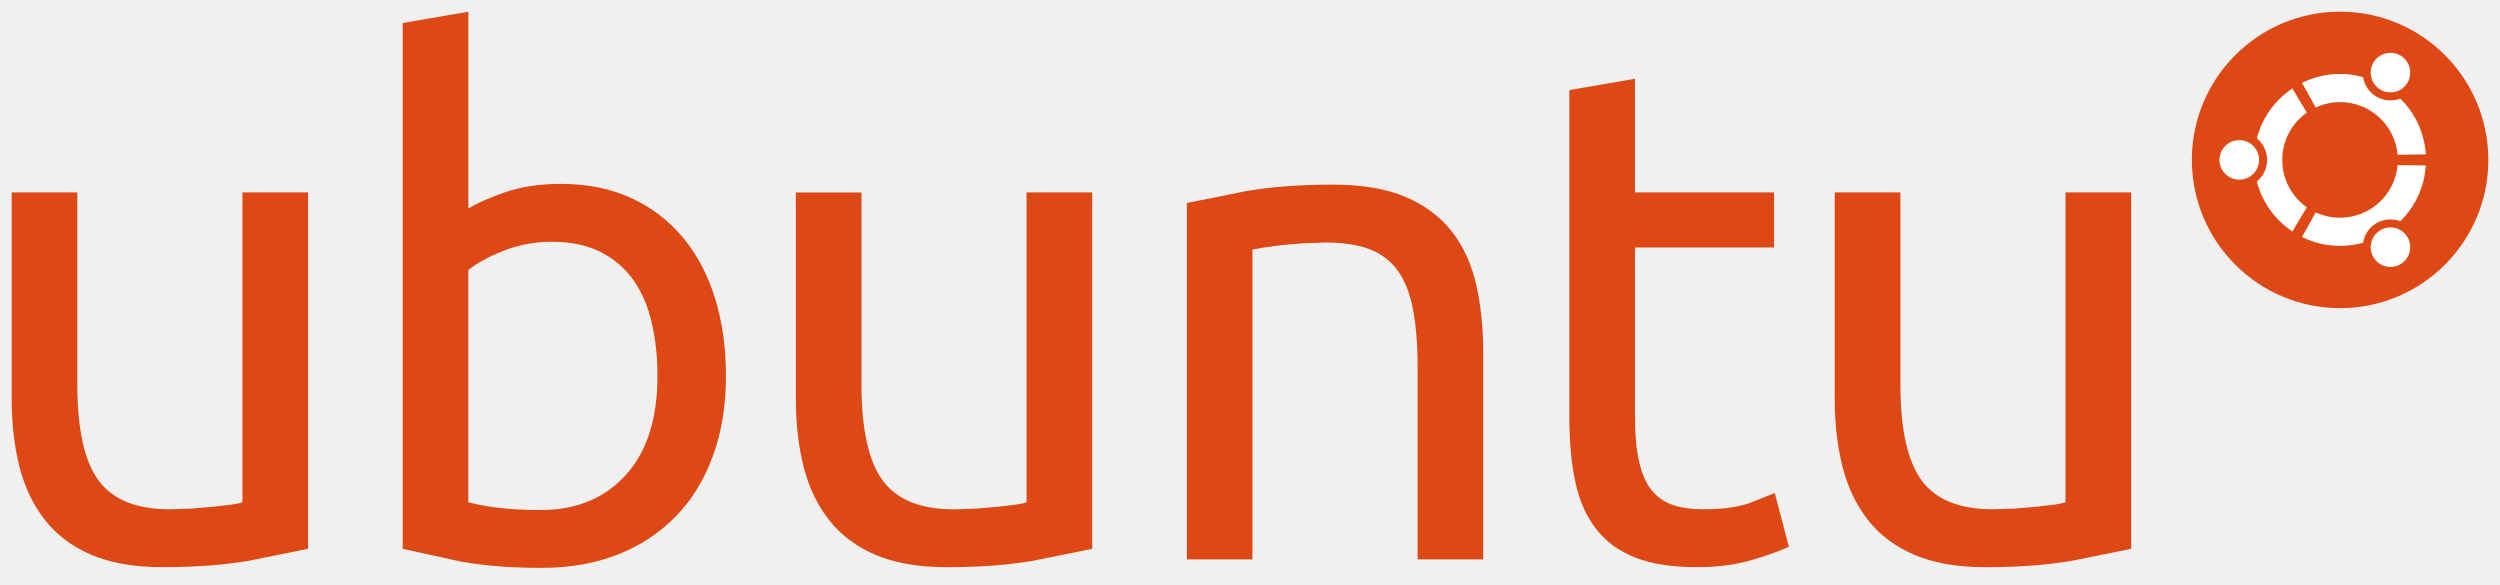
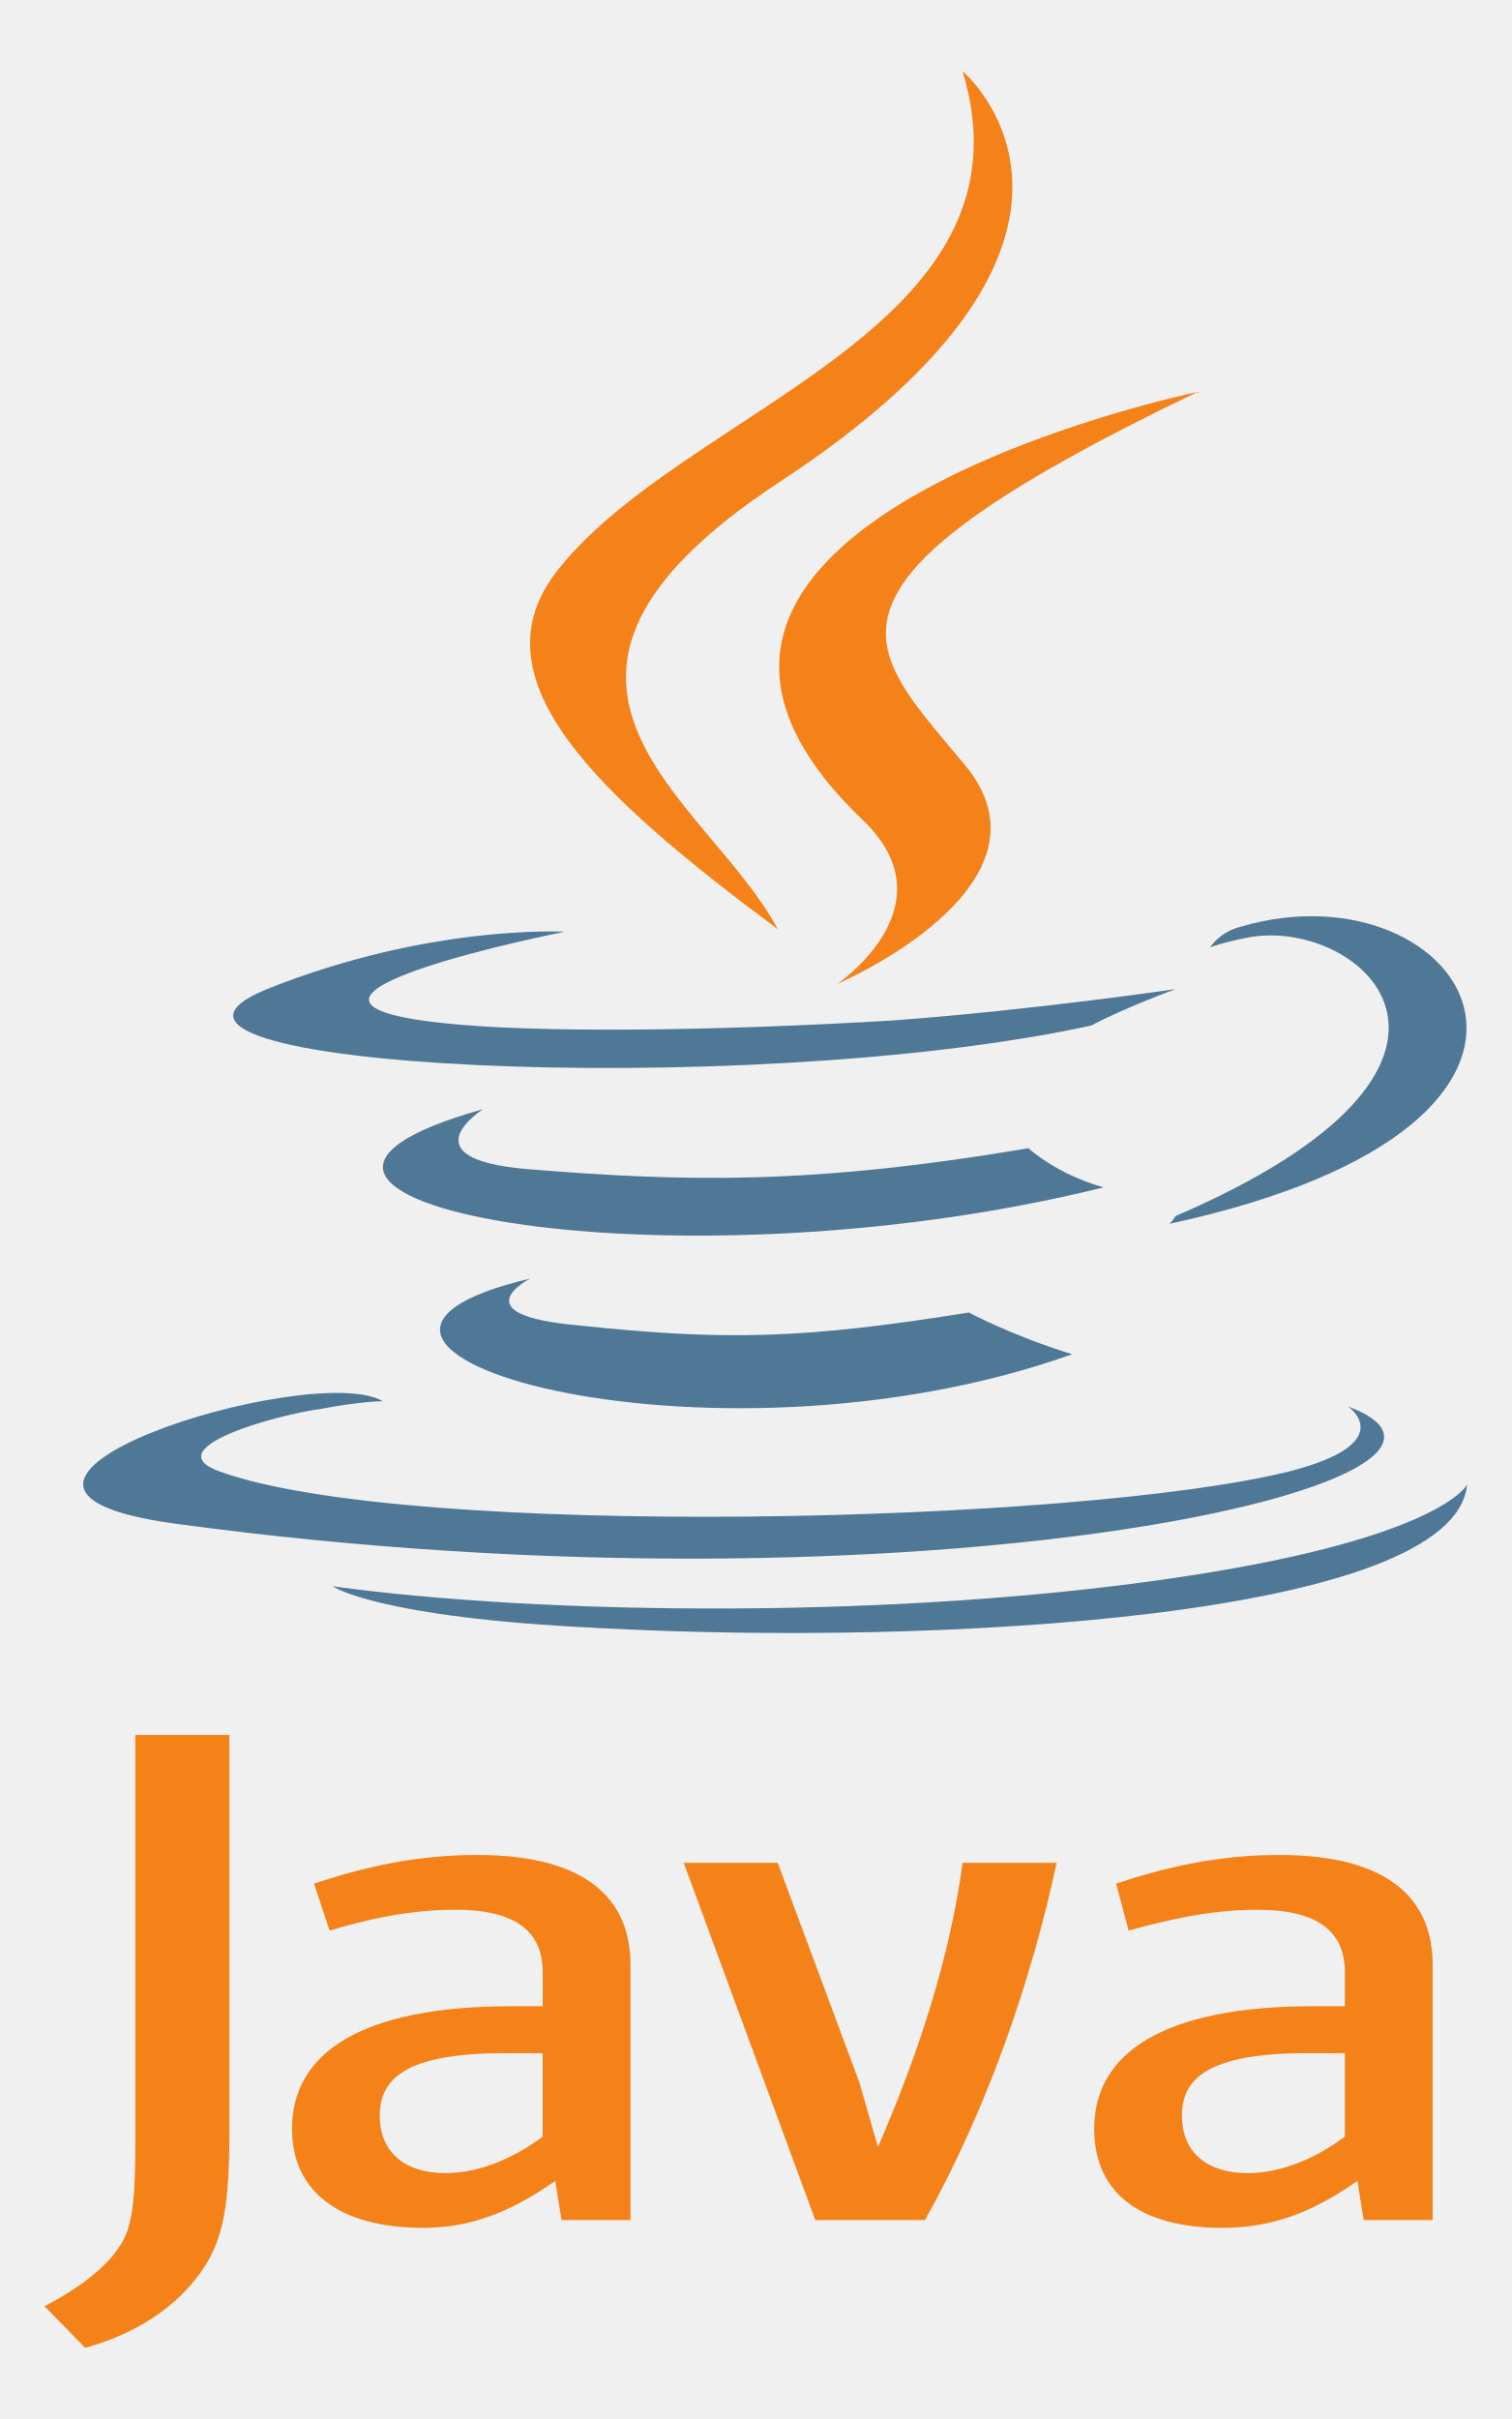
- <svg xmlns="http://www.w3.org/2000/svg" xmlns:xlink="http://www.w3.org/1999/xlink" viewBox="0 0 107 25" fill="#fff" fill-rule="evenodd" stroke="#000" stroke-linecap="round" stroke-linejoin="round">
-   <use xlink:href="#A" x=".5" y=".5" />
+ <svg xmlns="http://www.w3.org/2000/svg" xmlns:xlink="http://www.w3.org/1999/xlink" viewBox="0 0 53.125 85" fill="#fff" fill-rule="evenodd" stroke="#000" stroke-linecap="round" stroke-linejoin="round">
+   <use xlink:href="#A" x="1.563" y="2.5" />
  <symbol id="A" overflow="visible">
-     <g stroke="none" fill-rule="nonzero">
-       <path d="M93.312 6.344a6.33 6.33 0 1 1 12.688 0 6.33 6.33 0 1 1-12.688 0z" fill="#dd4814" />
-       <path d="M95.342 5.497c-.468 0-.847.378-.847.847s.379.847.847.847.847-.379.847-.847-.378-.847-.847-.847zm6.047 3.849c-.297.171-.461.504-.416.844s.289.619.62.708.682-.031.891-.302.233-.642.062-.939c-.234-.405-.752-.544-1.157-.31zm-4.208-3.002a2.47 2.47 0 0 1 1.052-2.024l-.619-1.036c-.741.495-1.292 1.252-1.521 2.139a1.19 1.19 0 0 1 .438.923c0 .372-.171.704-.438.924.229.887.78 1.644 1.521 2.139l.619-1.037a2.47 2.47 0 0 1-1.052-2.024zm2.474-2.474c1.281 0 2.35.978 2.464 2.255l1.207-.018c-.059-.933-.467-1.77-1.092-2.386-.322.122-.694.103-1.016-.082s-.524-.499-.579-.84a3.7 3.7 0 0 0-.983-.134c-.586 0-1.139.138-1.631.381l.589 1.055c.317-.147.67-.23 1.042-.23zm0 4.948a2.46 2.46 0 0 1-1.042-.23l-.588 1.055c.507.251 1.065.382 1.63.381a3.68 3.68 0 0 0 .983-.134c.056-.353.269-.662.578-.84s.683-.209 1.017-.082a3.66 3.66 0 0 0 1.092-2.386l-1.207-.018c-.111 1.264-1.171 2.253-2.464 2.253zm1.733-5.477c.405.234.923.095 1.157-.31.112-.194.143-.426.085-.643s-.2-.402-.394-.514c-.405-.234-.923-.095-1.157.31s-.095.922.31 1.156z" />
-       <path d="M12.688 22.989l-2.553.514c-1.057.181-2.281.272-3.67.272-1.208 0-2.225-.176-3.051-.528s-1.491-.851-1.994-1.495S.553 20.346.332 19.47 0 17.623 0 16.555V7.734h2.809v8.217c0 1.914.302 3.283.906 4.108s1.621 1.239 3.051 1.239l.936-.031.906-.076.77-.09c.231-.03.397-.065.498-.106V7.734h2.81v15.255zm6.857-14.56c.342-.221.861-.453 1.556-.695s1.495-.364 2.402-.364c1.128 0 2.13.201 3.006.604a6.24 6.24 0 0 1 2.22 1.692c.604.725 1.062 1.591 1.374 2.598s.468 2.114.468 3.323c0 1.269-.186 2.412-.559 3.429s-.9 1.879-1.586 2.584a7 7 0 0 1-2.477 1.631c-.967.383-2.054.574-3.261.574-1.309 0-2.467-.09-3.474-.272l-2.477-.544V.484l2.809-.483v8.428zm0 12.567c.282.081.68.156 1.193.226s1.153.106 1.918.106c1.51 0 2.719-.499 3.625-1.495s1.359-2.411 1.359-4.245c0-.805-.081-1.56-.242-2.265s-.423-1.314-.784-1.828a3.79 3.79 0 0 0-1.405-1.208c-.574-.292-1.264-.438-2.069-.438a5.57 5.57 0 0 0-2.114.393c-.644.261-1.138.536-1.482.816v9.939zm26.704 1.994l-2.553.514c-1.057.181-2.281.272-3.67.272-1.208 0-2.225-.176-3.051-.528s-1.491-.851-1.994-1.495-.866-1.405-1.087-2.281-.332-1.847-.332-2.915v-8.82h2.809v8.216c0 1.914.302 3.283.906 4.108s1.621 1.239 3.051 1.239l.936-.031.906-.076.77-.09c.231-.03.398-.065.498-.106V7.734h2.809v15.255zm4.048-14.802l2.568-.514c1.068-.181 2.296-.272 3.685-.272 1.249 0 2.286.176 3.112.529s1.484.846 1.979 1.48.841 1.395 1.042 2.281.3 1.863.3 2.93v8.821h-2.809v-8.217c0-.966-.066-1.792-.196-2.477s-.347-1.239-.65-1.661-.705-.73-1.208-.921-1.128-.287-1.873-.287l-.938.03-.921.076-.785.106-.498.09v13.261h-2.807V8.188zm19.182-.453h5.951v2.356h-5.951v7.25c0 .784.06 1.435.181 1.948s.302.917.544 1.208a1.96 1.96 0 0 0 .906.619c.364.121.784.181 1.269.181.866 0 1.551-.096 2.054-.287l1.027-.408.604 2.296c-.282.141-.781.323-1.495.544s-1.525.332-2.432.332c-1.067 0-1.948-.136-2.643-.408s-1.254-.68-1.677-1.223-.72-1.213-.891-2.009-.257-1.716-.257-2.764V3.354l2.81-.483v4.864zm21.236 15.255l-2.553.514c-1.057.181-2.282.272-3.67.272-1.208 0-2.225-.176-3.051-.528s-1.491-.851-1.994-1.495-.866-1.405-1.088-2.281-.332-1.848-.332-2.915V7.735h2.81v8.216c0 1.914.302 3.283.906 4.108s1.621 1.239 3.051 1.239l.936-.031.906-.076.77-.09c.231-.03.397-.065.498-.106V7.734h2.81v15.255z" fill="#dd4814" />
+     <g stroke="none">
+       <path d="M17.071 42.428s-2.533 1.283 1.762 1.65c5.176.55 7.93.458 13.656-.458 0 0 1.542.825 3.634 1.466-12.885 4.582-29.185-.275-19.053-2.658h0zm-1.652-5.956s-2.753 1.741 1.542 2.108c5.617.458 10.022.55 17.621-.733 0 0 .991.916 2.643 1.375-15.529 3.849-32.929.367-21.806-2.749h0zm30.396 10.447s1.872 1.283-2.093 2.291c-7.379 1.833-30.947 2.383-37.555 0-2.313-.825 2.093-2.016 3.524-2.199 1.432-.275 2.203-.275 2.203-.275-2.533-1.466-16.85 3.024-7.269 4.307 26.322 3.574 48.018-1.558 41.189-4.124h0zM18.282 30.24s-12.004 2.383-4.295 3.207c3.304.367 9.802.275 15.859-.092 4.956-.367 9.912-1.1 9.912-1.1s-1.762.642-2.974 1.283C24.56 36.197 1.102 35.005 7.82 32.256c5.727-2.291 10.463-2.016 10.463-2.016h0zm21.476 9.989c12.335-5.315 6.608-10.447 2.643-9.805-.991.183-1.432.366-1.432.366s.33-.55 1.101-.733c7.819-2.291 13.987 6.873-2.533 10.447 0 0 .11-.092.22-.275h0zM19.494 54.707c11.894.642 30.066-.367 30.506-5.04 0 0-.881 1.833-9.802 3.207-10.132 1.558-22.687 1.375-30.066.367 0 0 1.542 1.1 9.361 1.466h0z" fill="#4e7896" />
+       <path d="M32.269 0s6.828 5.773-6.498 14.479c-10.683 7.056-2.423 11.088 0 15.67-6.277-4.674-10.793-8.797-7.709-12.646C22.577 11.821 35.022 9.072 32.269 0h0zm-3.524 26.3c3.194 3.024-.881 5.773-.881 5.773s8.15-3.482 4.405-7.789c-3.414-4.124-6.057-6.14 8.26-13.013 0 0-22.577 4.674-11.784 15.029h0zm-8.15 49.21v-8.981c0-2.291-1.542-3.849-5.396-3.849-2.203 0-4.075.458-5.727 1.008l.551 1.65c1.211-.367 2.753-.733 4.405-.733 2.093 0 3.084.733 3.084 2.199v1.191H16.41c-5.286 0-7.709 1.65-7.709 4.307 0 2.199 1.652 3.482 4.626 3.482 1.872 0 3.304-.733 4.626-1.649l.22 1.375h2.423 0zm-3.084-2.933c-1.101.825-2.313 1.283-3.414 1.283-1.432 0-2.313-.733-2.313-2.016s.881-2.199 4.405-2.199h1.322v2.932h0zm13.436 2.933h-3.855l-4.625-12.554h3.304l2.863 7.698.661 2.291c1.432-3.299 2.533-6.69 2.974-9.988h3.304c-.881 4.124-2.423 8.614-4.626 12.554h0zm17.842 0v-8.981c0-2.291-1.542-3.849-5.397-3.849-2.203 0-4.075.458-5.727 1.008l.441 1.65c1.322-.367 2.863-.733 4.515-.733 2.093 0 3.084.733 3.084 2.199v1.191h-1.101c-5.286 0-7.709 1.65-7.709 4.307 0 2.199 1.542 3.482 4.515 3.482 1.982 0 3.414-.733 4.736-1.649l.22 1.375h2.423 0zm-3.084-2.933c-1.101.825-2.313 1.283-3.414 1.283-1.432 0-2.313-.733-2.313-2.016s.881-2.199 4.405-2.199h1.322v2.932h0zm-40.419 5.04c-.881 1.1-2.203 1.924-3.854 2.383L0 78.534c1.101-.55 2.203-1.374 2.643-2.108.441-.641.551-1.558.551-3.666V58.465h3.304v14.112c0 2.841-.33 3.94-1.211 5.04h0z" fill="#f58219" />
    </g>
  </symbol>
</svg>
